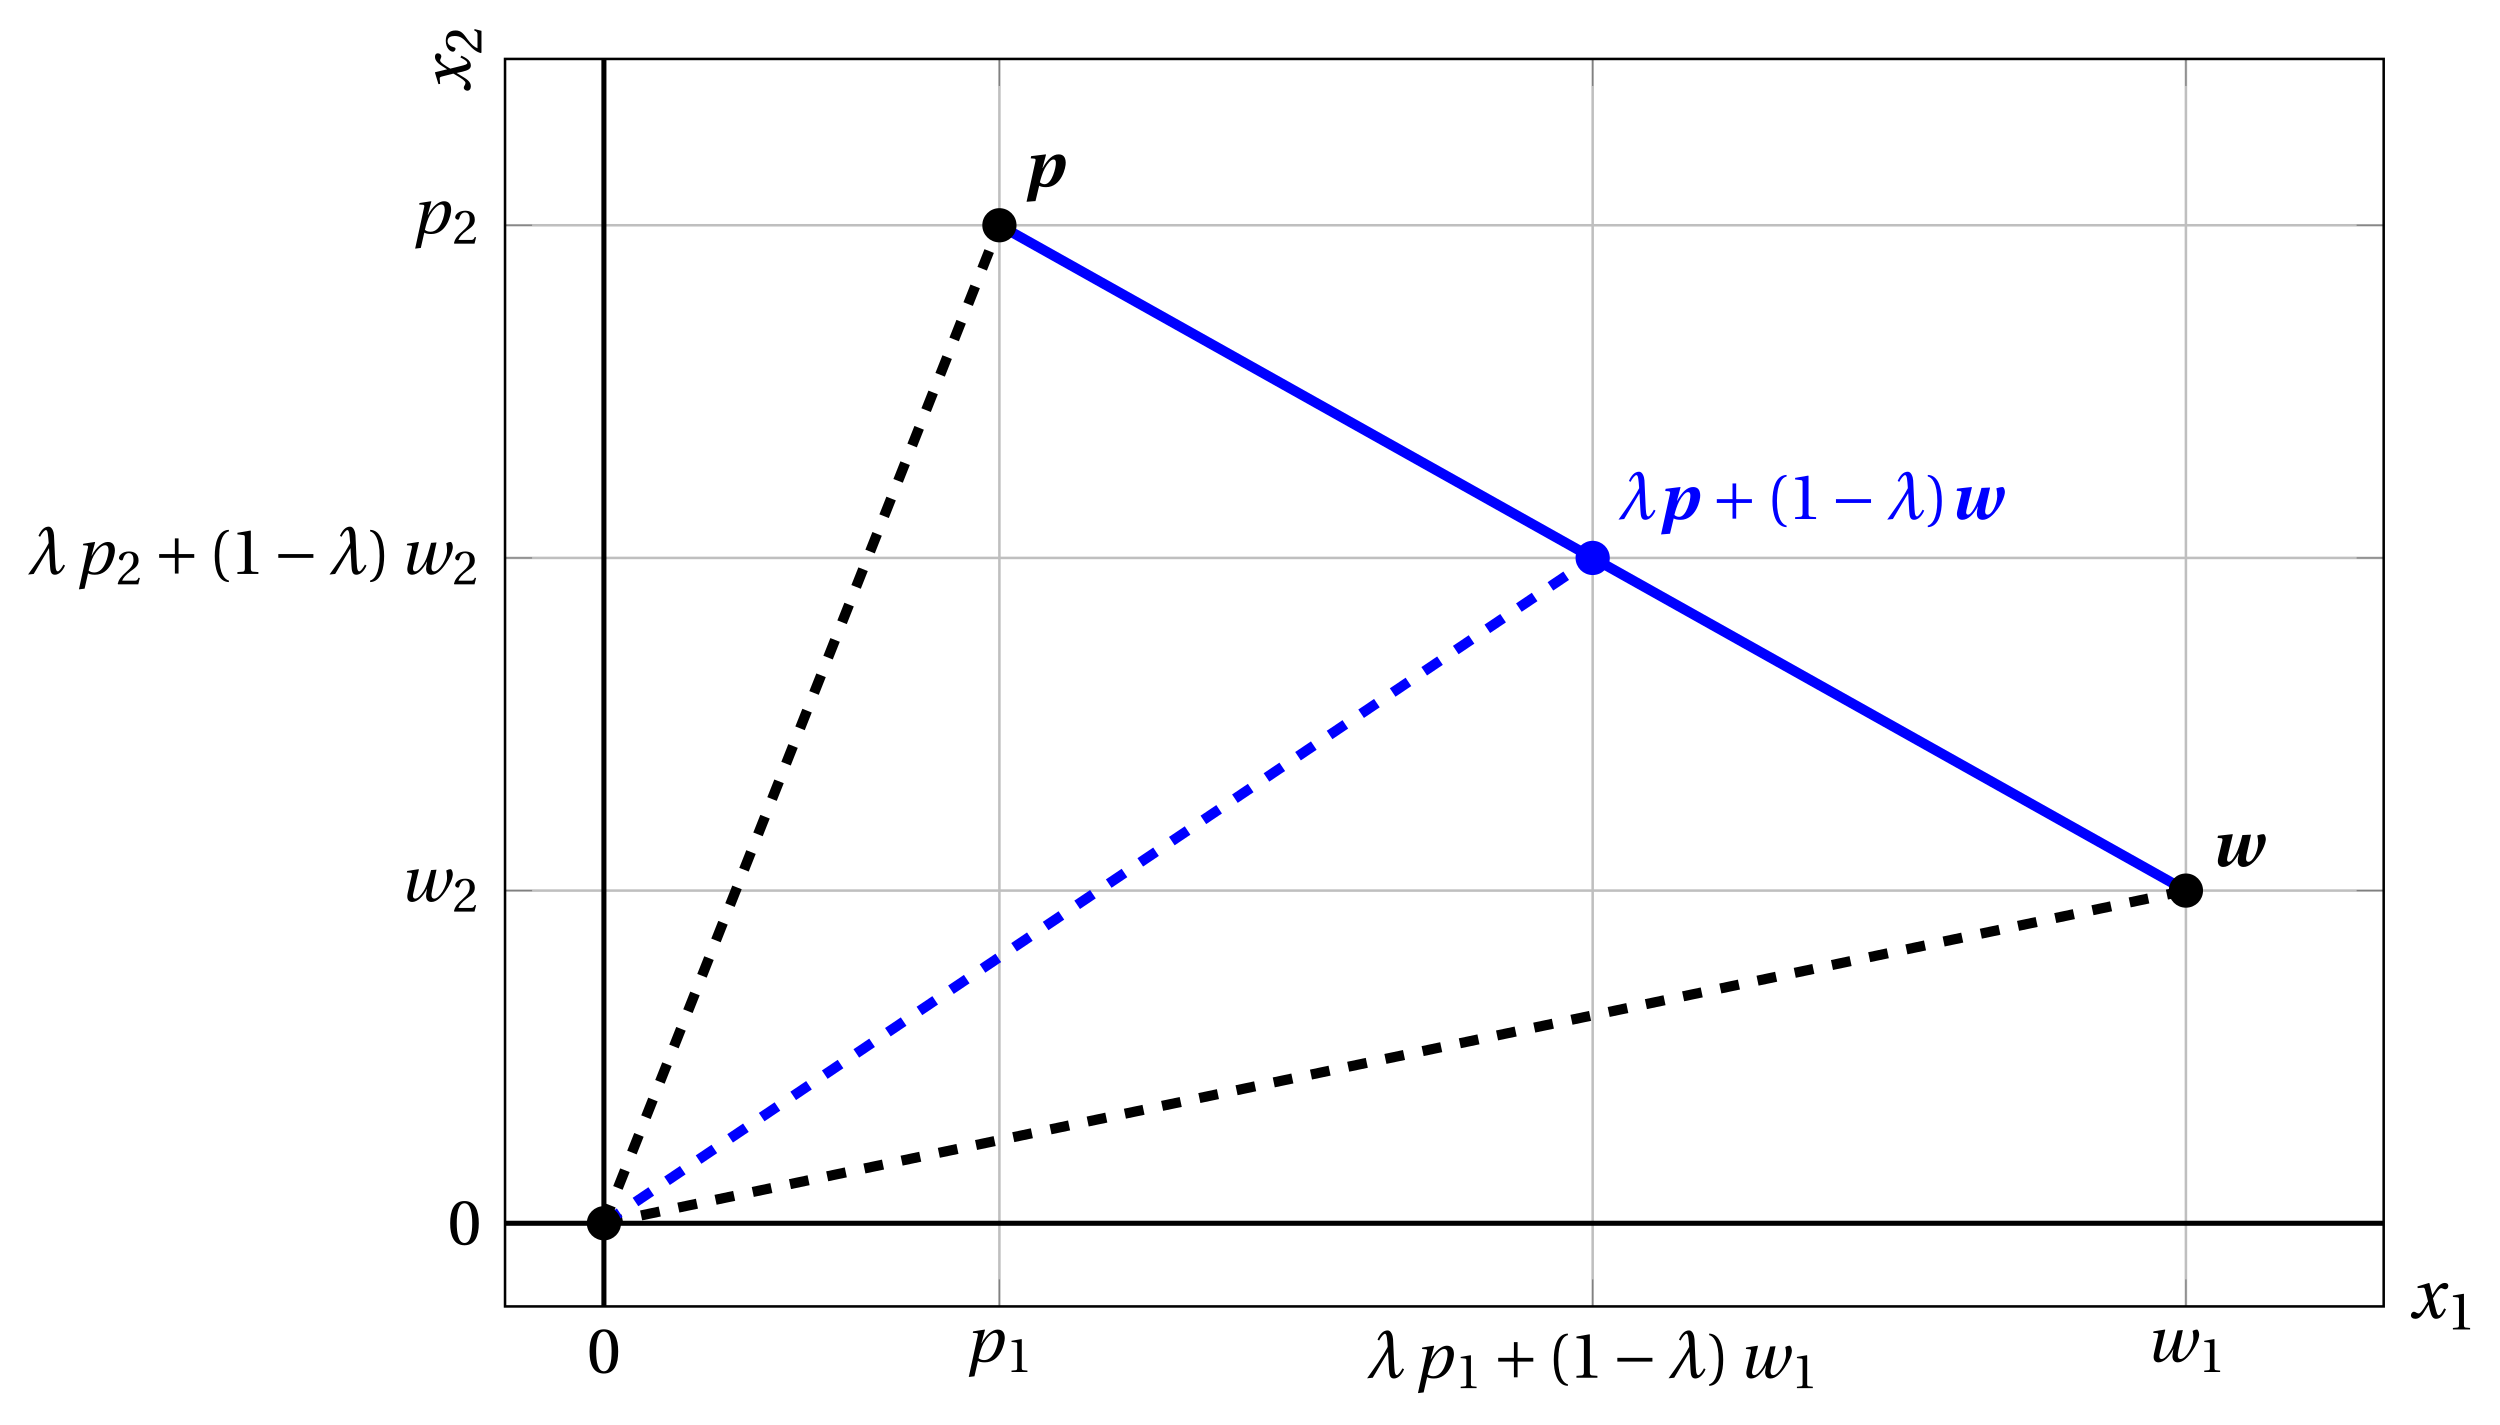
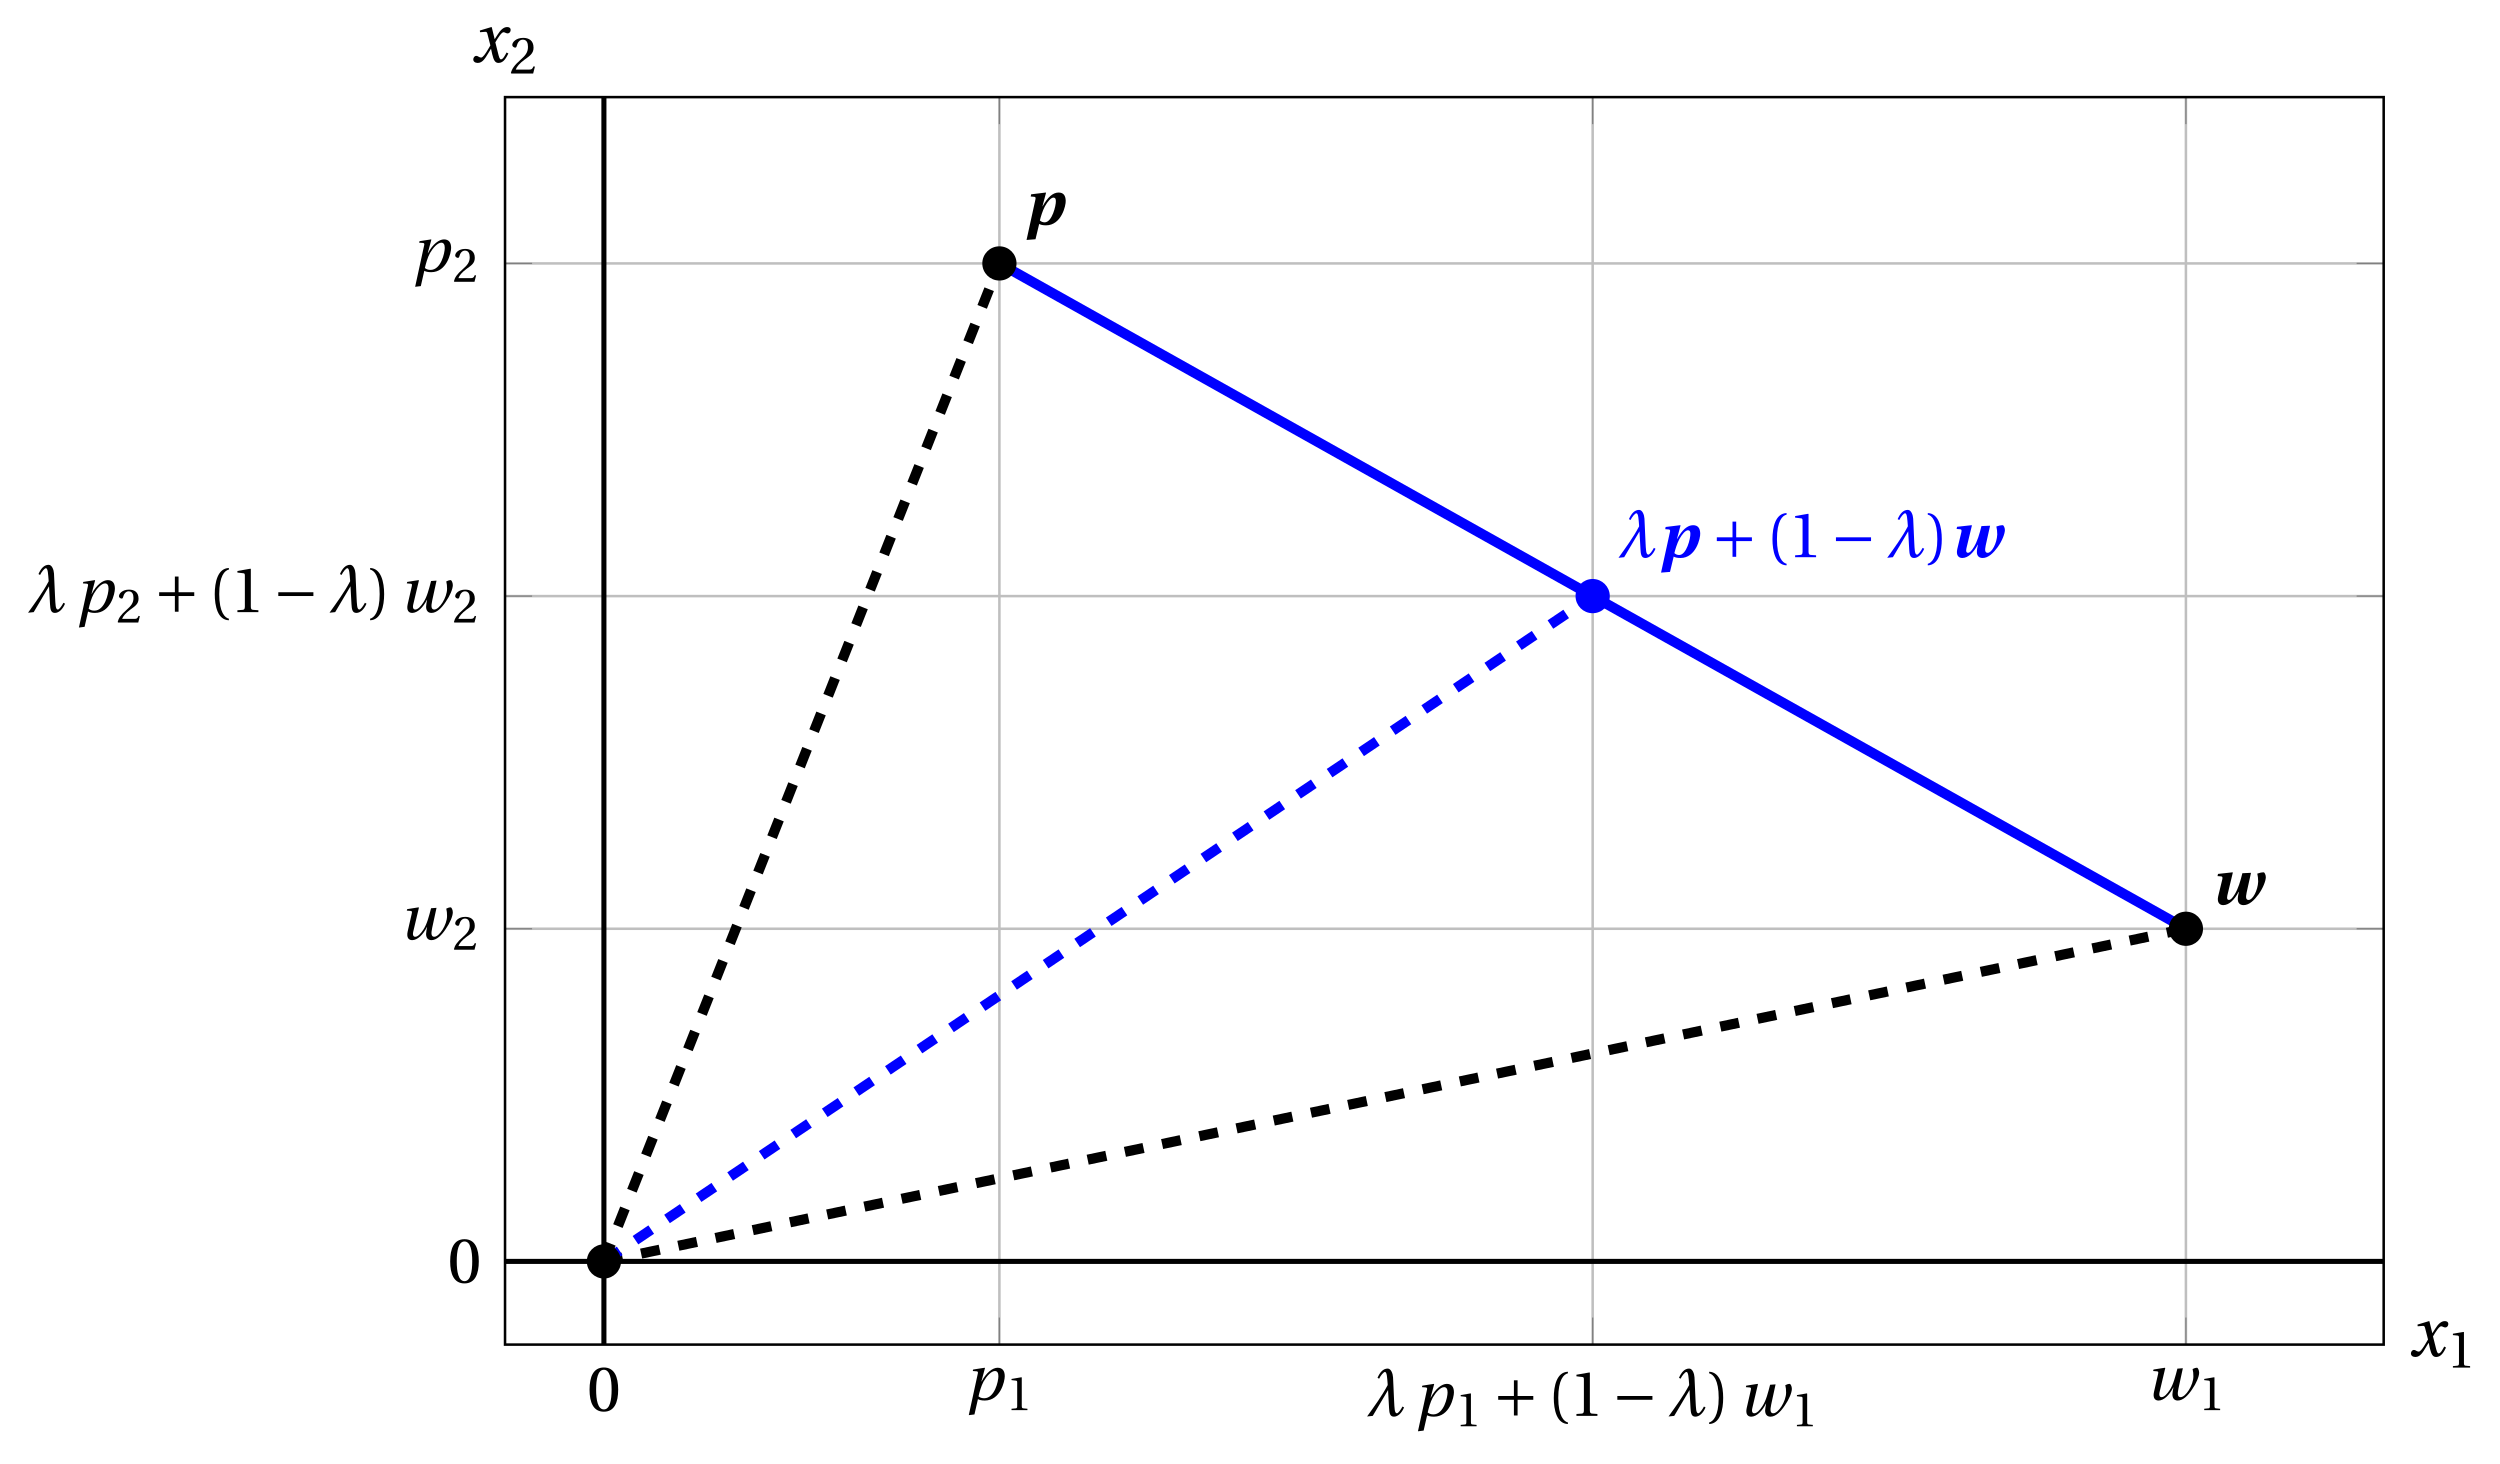
- <svg xmlns="http://www.w3.org/2000/svg" xmlns:xlink="http://www.w3.org/1999/xlink" width="393pt" height="224pt" viewBox="0 0 393 224">
+ <svg xmlns="http://www.w3.org/2000/svg" xmlns:xlink="http://www.w3.org/1999/xlink" width="393pt" height="230pt" viewBox="0 0 393 230">
  <defs>
    <g>
      <g id="glyph-0-0">
        <path d="M 2.656 -6.469 C 3.609 -6.469 3.875 -4.984 3.875 -3.344 C 3.875 -1.719 3.609 -0.234 2.656 -0.234 C 1.703 -0.234 1.438 -1.719 1.438 -3.344 C 1.438 -4.984 1.703 -6.469 2.656 -6.469 Z M 2.656 -6.828 C 1 -6.828 0.406 -5.359 0.406 -3.344 C 0.406 -1.344 1 0.125 2.656 0.125 C 4.312 0.125 4.906 -1.344 4.906 -3.344 C 4.906 -5.359 4.312 -6.828 2.656 -6.828 Z M 2.656 -6.828 " />
      </g>
      <g id="glyph-0-1">
        <path d="M 1.75 -2.828 C 1.75 -5.703 2.625 -6.562 3.266 -6.688 L 3.266 -6.938 C 1.5 -6.875 1.047 -4.688 1.047 -2.828 C 1.047 -0.969 1.5 1.219 3.266 1.281 L 3.266 1.031 C 2.672 0.906 1.75 0.062 1.75 -2.828 Z M 1.75 -2.828 " />
      </g>
      <g id="glyph-0-2">
        <path d="M 4.391 0 L 4.391 -0.297 L 3.547 -0.359 C 3.328 -0.375 3.203 -0.469 3.203 -0.859 L 3.203 -6.766 L 3.156 -6.828 L 1.094 -6.469 L 1.094 -6.219 L 2.031 -6.109 C 2.203 -6.094 2.266 -6.016 2.266 -5.719 L 2.266 -0.859 C 2.266 -0.656 2.234 -0.547 2.172 -0.469 C 2.125 -0.406 2.047 -0.375 1.938 -0.359 L 1.094 -0.297 L 1.094 0 Z M 4.391 0 " />
      </g>
      <g id="glyph-0-3">
        <path d="M 1.75 -2.828 C 1.75 0.062 0.828 0.906 0.25 1.031 L 0.25 1.281 C 2 1.219 2.453 -0.969 2.453 -2.828 C 2.453 -4.688 2 -6.875 0.25 -6.938 L 0.25 -6.688 C 0.875 -6.562 1.75 -5.703 1.75 -2.828 Z M 1.75 -2.828 " />
      </g>
      <g id="glyph-1-0">
        <path d="M 3 -0.234 C 2.609 -0.234 2.344 -0.344 2.109 -0.531 C 2.25 -1.172 2.531 -2.203 2.906 -2.875 C 3.391 -3.719 4.125 -4.516 4.688 -4.516 C 5.062 -4.516 5.234 -4.219 5.234 -3.688 C 5.234 -2.891 4.641 -0.234 3 -0.234 Z M 1.469 2.312 L 2.016 -0.094 C 2.234 0.031 2.578 0.125 3.094 0.125 C 5.562 0.125 6.234 -2.922 6.234 -3.688 C 6.234 -4.562 5.859 -5.031 5.109 -5.031 C 4.344 -5.031 3.344 -4.297 2.594 -2.875 L 2.562 -2.875 L 3.125 -4.984 L 3.078 -5.031 L 1.266 -4.75 L 1.203 -4.516 L 1.828 -4.469 C 2.062 -4.438 2.047 -4.281 1.969 -3.984 L 0.578 2.422 Z M 1.469 2.312 " />
      </g>
      <g id="glyph-1-1">
        <path d="M 1.281 -4.75 L 1.219 -4.516 L 1.828 -4.469 C 2.062 -4.438 2.062 -4.328 1.984 -3.984 L 1.359 -1.25 C 1.141 -0.297 1.5 0.125 2.062 0.125 C 2.906 0.125 3.797 -0.75 4.391 -1.953 L 4.406 -1.922 C 4.344 -1.562 4.25 -1.141 4.25 -0.859 C 4.25 -0.297 4.5 0.125 5.094 0.125 C 5.922 0.125 6.688 -0.656 7.328 -1.609 C 8 -2.562 8.453 -3.656 8.453 -4.25 C 8.453 -4.672 8.219 -5.031 8.141 -5.031 C 7.906 -5.031 7.641 -4.953 7.422 -4.828 C 7.516 -4.469 7.547 -4.094 7.547 -3.672 C 7.547 -2.281 6.328 -0.406 5.531 -0.406 C 5.078 -0.406 5 -0.859 5.203 -1.781 L 5.891 -4.953 L 5.031 -4.891 C 4.703 -3.625 4.406 -2.406 3.828 -1.531 C 3.422 -0.906 2.953 -0.406 2.547 -0.406 C 2.281 -0.406 2.094 -0.625 2.234 -1.219 L 3.125 -4.984 L 3.062 -5.031 Z M 1.281 -4.75 " />
      </g>
      <g id="glyph-2-0">
        <path d="M 3.328 0 L 3.328 -0.219 L 2.688 -0.281 C 2.531 -0.297 2.438 -0.344 2.438 -0.641 L 2.438 -5.125 L 2.391 -5.172 L 0.828 -4.906 L 0.828 -4.719 L 1.531 -4.641 C 1.672 -4.625 1.719 -4.562 1.719 -4.344 L 1.719 -0.641 C 1.719 -0.5 1.703 -0.406 1.656 -0.359 C 1.609 -0.297 1.547 -0.281 1.469 -0.281 L 0.828 -0.219 L 0.828 0 Z M 3.328 0 " />
      </g>
      <g id="glyph-2-1">
        <path d="M 3.688 -1 L 3.484 -1.047 C 3.312 -0.625 3.172 -0.578 2.859 -0.578 L 0.906 -0.578 C 1.031 -0.969 1.484 -1.516 2.188 -2.031 C 2.922 -2.562 3.484 -2.906 3.484 -3.75 C 3.484 -4.812 2.781 -5.172 1.984 -5.172 C 0.938 -5.172 0.406 -4.547 0.406 -4.141 C 0.406 -3.891 0.688 -3.766 0.828 -3.766 C 0.953 -3.766 1.016 -3.844 1.047 -3.969 C 1.172 -4.484 1.469 -4.906 1.938 -4.906 C 2.516 -4.906 2.688 -4.406 2.688 -3.859 C 2.688 -3.047 2.281 -2.594 1.609 -2 C 0.672 -1.188 0.344 -0.672 0.203 -0.078 L 0.281 0 L 3.438 0 Z M 3.688 -1 " />
      </g>
      <g id="glyph-3-0">
        <path d="M 2.25 -5.844 C 2.5 -6.359 2.953 -6.906 3.172 -6.906 C 3.484 -6.906 3.516 -5.938 3.594 -5 L 3.594 -4.859 C 3.594 -4.812 3.578 -4.781 3.547 -4.75 C 2.672 -3.094 1.516 -1.531 0.359 0.094 L 1.25 0 L 3.656 -4.062 L 3.812 -1.25 C 3.859 -0.531 3.906 0.125 4.578 0.125 C 5.219 0.125 5.812 -0.469 6.172 -1.328 L 5.922 -1.469 C 5.656 -0.938 5.25 -0.406 5.047 -0.406 C 4.656 -0.406 4.672 -1.25 4.609 -2.297 L 4.438 -6.062 C 4.406 -6.641 4.125 -7.438 3.594 -7.438 C 2.875 -7.438 2.359 -6.828 2 -5.984 Z M 2.25 -5.844 " />
      </g>
      <g id="glyph-4-0">
        <path d="M 0.859 -3.125 L 0.859 -2.531 L 3.328 -2.531 L 3.328 -0.062 L 3.906 -0.062 L 3.906 -2.531 L 6.375 -2.531 L 6.375 -3.125 L 3.906 -3.125 L 3.906 -5.594 L 3.328 -5.594 L 3.328 -3.125 Z M 0.859 -3.125 " />
      </g>
      <g id="glyph-4-1">
        <path d="M 6.375 -2.531 L 6.375 -3.125 L 0.859 -3.125 L 0.859 -2.531 Z M 6.375 -2.531 " />
      </g>
      <g id="glyph-5-0">
        <path d="M 4.578 -4.234 C 4.844 -4.234 4.953 -4.047 4.953 -3.688 C 4.984 -3 4.359 -0.344 3.188 -0.344 C 2.875 -0.344 2.625 -0.469 2.438 -0.641 C 2.562 -1.172 2.859 -2.172 3.219 -2.844 C 3.672 -3.656 4.188 -4.234 4.578 -4.234 Z M 1.75 2.312 L 2.328 -0.094 C 2.531 0.031 2.875 0.125 3.406 0.125 C 5.828 0.125 6.547 -3.016 6.5 -3.75 C 6.469 -4.609 6.109 -5.031 5.375 -5.031 C 4.5 -5.031 3.656 -4.297 2.875 -2.875 L 2.844 -2.875 L 3.406 -4.984 L 3.359 -5.031 L 1.062 -4.75 L 1 -4.406 L 1.578 -4.359 C 1.781 -4.328 1.797 -4.188 1.734 -3.922 L 0.344 2.422 Z M 1.75 2.312 " />
      </g>
      <g id="glyph-5-1">
        <path d="M 4.953 -4.891 C 4.641 -3.625 4.312 -2.5 3.766 -1.594 C 3.375 -0.938 3.078 -0.688 2.844 -0.688 C 2.625 -0.688 2.469 -0.859 2.594 -1.406 L 3.453 -4.984 L 3.406 -5.031 L 1.125 -4.781 L 1.047 -4.438 L 1.641 -4.391 C 1.828 -4.359 1.859 -4.234 1.797 -3.922 L 1.156 -1.281 C 0.938 -0.328 1.344 0.125 1.938 0.125 C 2.875 0.125 3.734 -0.75 4.359 -1.953 L 4.406 -1.953 C 4.312 -1.562 4.234 -1.172 4.234 -0.812 C 4.234 -0.297 4.5 0.125 5.141 0.125 C 6.031 0.125 6.828 -0.656 7.5 -1.578 C 8.203 -2.562 8.625 -3.656 8.641 -4.266 C 8.641 -4.672 8.406 -5.031 8.328 -5.031 C 7.969 -5.031 7.656 -4.953 7.297 -4.828 C 7.391 -4.438 7.438 -4.047 7.438 -3.562 C 7.375 -2.172 6.578 -0.688 5.938 -0.688 C 5.516 -0.688 5.453 -1.062 5.625 -1.859 L 6.312 -4.953 Z M 4.953 -4.891 " />
      </g>
      <g id="glyph-6-0">
        <path d="M 5.578 -1.516 C 5.312 -1.016 5.016 -0.438 4.703 -0.438 C 4.5 -0.438 4.406 -0.688 4.172 -1.672 L 3.812 -3.109 C 4.219 -3.812 4.781 -4.703 5.094 -4.703 C 5.188 -4.703 5.281 -4.672 5.406 -4.609 C 5.516 -4.562 5.625 -4.516 5.75 -4.516 C 6 -4.516 6.219 -4.75 6.219 -5.047 C 6.219 -5.391 5.969 -5.516 5.672 -5.516 C 5.078 -5.516 4.594 -5 4.203 -4.375 L 3.719 -3.625 L 3.703 -3.625 L 3.25 -5.484 L 3.188 -5.516 L 1.375 -4.969 L 1.406 -4.703 L 2.234 -4.766 C 2.438 -4.781 2.516 -4.719 2.625 -4.219 L 3.031 -2.625 L 2.719 -2.094 C 2.25 -1.281 1.844 -0.719 1.578 -0.719 C 1.469 -0.719 1.359 -0.766 1.25 -0.812 C 1.141 -0.875 1 -0.984 0.812 -0.984 C 0.531 -0.984 0.344 -0.688 0.344 -0.422 C 0.344 -0.109 0.609 0.125 1.047 0.125 C 1.797 0.125 2.219 -0.609 2.672 -1.359 L 3.109 -2.078 L 3.141 -2.078 L 3.328 -1.219 C 3.547 -0.344 3.75 0.125 4.312 0.125 C 5.109 0.125 5.531 -0.688 5.859 -1.359 Z M 5.578 -1.516 " />
      </g>
      <g id="glyph-7-0">
        <path d="M 3.609 0 L 3.609 -0.234 L 2.906 -0.297 C 2.734 -0.312 2.641 -0.375 2.641 -0.703 L 2.641 -5.562 L 2.594 -5.609 L 0.906 -5.328 L 0.906 -5.109 L 1.672 -5.031 C 1.812 -5 1.859 -4.938 1.859 -4.703 L 1.859 -0.703 C 1.859 -0.547 1.844 -0.453 1.797 -0.391 C 1.75 -0.328 1.688 -0.312 1.594 -0.297 L 0.906 -0.234 L 0.906 0 Z M 3.609 0 " />
      </g>
-       <g id="glyph-8-0">
-         <path d="M -1.516 -5.578 C -1.016 -5.312 -0.438 -5.016 -0.438 -4.703 C -0.438 -4.5 -0.688 -4.406 -1.672 -4.172 L -3.109 -3.812 C -3.812 -4.219 -4.703 -4.781 -4.703 -5.094 C -4.703 -5.188 -4.672 -5.281 -4.609 -5.406 C -4.562 -5.516 -4.516 -5.625 -4.516 -5.75 C -4.516 -6 -4.75 -6.219 -5.047 -6.219 C -5.391 -6.219 -5.516 -5.969 -5.516 -5.672 C -5.516 -5.078 -5 -4.594 -4.375 -4.203 L -3.625 -3.719 L -3.625 -3.703 L -5.484 -3.25 L -5.516 -3.188 L -4.969 -1.375 L -4.703 -1.406 L -4.766 -2.234 C -4.781 -2.438 -4.719 -2.516 -4.219 -2.625 L -2.625 -3.031 L -2.094 -2.719 C -1.281 -2.25 -0.719 -1.844 -0.719 -1.578 C -0.719 -1.469 -0.766 -1.359 -0.812 -1.25 C -0.875 -1.141 -0.984 -1 -0.984 -0.812 C -0.984 -0.531 -0.688 -0.344 -0.422 -0.344 C -0.109 -0.344 0.125 -0.609 0.125 -1.047 C 0.125 -1.797 -0.609 -2.219 -1.359 -2.672 L -2.078 -3.109 L -2.078 -3.141 L -1.219 -3.328 C -0.344 -3.547 0.125 -3.75 0.125 -4.312 C 0.125 -5.109 -0.688 -5.531 -1.359 -5.859 Z M -1.516 -5.578 " />
-       </g>
-       <g id="glyph-9-0">
-         <path d="M -1.094 -4 L -1.125 -3.766 C -0.688 -3.594 -0.625 -3.438 -0.625 -3.109 L -0.625 -0.984 C -1.062 -1.125 -1.641 -1.609 -2.188 -2.375 C -2.766 -3.172 -3.141 -3.781 -4.062 -3.781 C -5.219 -3.781 -5.609 -3.016 -5.609 -2.156 C -5.609 -1.016 -4.922 -0.438 -4.5 -0.438 C -4.219 -0.438 -4.078 -0.75 -4.078 -0.891 C -4.078 -1.047 -4.172 -1.094 -4.312 -1.125 C -4.875 -1.266 -5.328 -1.578 -5.328 -2.094 C -5.328 -2.734 -4.781 -2.906 -4.188 -2.906 C -3.297 -2.906 -2.812 -2.469 -2.172 -1.75 C -1.281 -0.734 -0.719 -0.375 -0.078 -0.219 L 0 -0.312 L 0 -3.719 Z M -1.094 -4 " />
+       <g id="glyph-7-1">
+         <path d="M 4 -1.094 L 3.766 -1.125 C 3.594 -0.688 3.438 -0.625 3.109 -0.625 L 0.984 -0.625 C 1.125 -1.062 1.609 -1.641 2.375 -2.188 C 3.172 -2.766 3.781 -3.141 3.781 -4.062 C 3.781 -5.219 3.016 -5.609 2.156 -5.609 C 1.016 -5.609 0.438 -4.922 0.438 -4.5 C 0.438 -4.219 0.75 -4.078 0.891 -4.078 C 1.047 -4.078 1.094 -4.172 1.125 -4.312 C 1.266 -4.875 1.578 -5.328 2.094 -5.328 C 2.734 -5.328 2.906 -4.781 2.906 -4.188 C 2.906 -3.297 2.469 -2.812 1.75 -2.172 C 0.734 -1.281 0.375 -0.719 0.219 -0.078 L 0.312 0 L 3.719 0 Z M 4 -1.094 " />
      </g>
    </g>
    <clipPath id="clip-0">
-       <path clip-rule="nonzero" d="M 79.391 12 L 180 12 L 180 205.371 L 79.391 205.371 Z M 79.391 12 " />
+       <path clip-rule="nonzero" d="M 79.391 18 L 180 18 L 180 211.371 L 79.391 211.371 Z M 79.391 18 " />
    </clipPath>
    <clipPath id="clip-1">
-       <path clip-rule="nonzero" d="M 79.391 117 L 367 117 L 367 205.371 L 79.391 205.371 Z M 79.391 117 " />
+       <path clip-rule="nonzero" d="M 79.391 123 L 367 123 L 367 211.371 L 79.391 211.371 Z M 79.391 123 " />
    </clipPath>
    <clipPath id="clip-2">
-       <path clip-rule="nonzero" d="M 79.391 65 L 273 65 L 273 205.371 L 79.391 205.371 Z M 79.391 65 " />
+       <path clip-rule="nonzero" d="M 79.391 71 L 273 71 L 273 211.371 L 79.391 211.371 Z M 79.391 71 " />
    </clipPath>
    <clipPath id="clip-3">
-       <path clip-rule="nonzero" d="M 94 9.266 L 96 9.266 L 96 205.371 L 94 205.371 Z M 94 9.266 " />
+       <path clip-rule="nonzero" d="M 94 15.266 L 96 15.266 L 96 211.371 L 94 211.371 Z M 94 15.266 " />
    </clipPath>
    <clipPath id="clip-4">
-       <path clip-rule="nonzero" d="M 79.391 191 L 374.715 191 L 374.715 193 L 79.391 193 Z M 79.391 191 " />
+       <path clip-rule="nonzero" d="M 79.391 197 L 374.715 197 L 374.715 199 L 79.391 199 Z M 79.391 197 " />
    </clipPath>
  </defs>
-   <path fill="none" stroke-width="0.399" stroke-linecap="butt" stroke-linejoin="miter" stroke="rgb(75%, 75%, 75%)" stroke-opacity="1" stroke-miterlimit="10" d="M 15.543 -0.001 L 15.543 196.104 M 77.714 -0.001 L 77.714 196.104 M 170.976 -0.001 L 170.976 196.104 M 264.234 -0.001 L 264.234 196.104 " transform="matrix(1, 0, 0, -1, 79.391, 205.37)" />
-   <path fill="none" stroke-width="0.399" stroke-linecap="butt" stroke-linejoin="miter" stroke="rgb(75%, 75%, 75%)" stroke-opacity="1" stroke-miterlimit="10" d="M -0 13.073 L 295.324 13.073 M -0 65.37 L 295.324 65.37 M -0 117.663 L 295.324 117.663 M -0 169.96 L 295.324 169.96 " transform="matrix(1, 0, 0, -1, 79.391, 205.37)" />
-   <path fill="none" stroke-width="0.199" stroke-linecap="butt" stroke-linejoin="miter" stroke="rgb(50%, 50%, 50%)" stroke-opacity="1" stroke-miterlimit="10" d="M 15.543 -0.001 L 15.543 4.253 M 77.714 -0.001 L 77.714 4.253 M 170.976 -0.001 L 170.976 4.253 M 264.234 -0.001 L 264.234 4.253 M 15.543 196.104 L 15.543 191.854 M 77.714 196.104 L 77.714 191.854 M 170.976 196.104 L 170.976 191.854 M 264.234 196.104 L 264.234 191.854 " transform="matrix(1, 0, 0, -1, 79.391, 205.37)" />
-   <path fill="none" stroke-width="0.199" stroke-linecap="butt" stroke-linejoin="miter" stroke="rgb(50%, 50%, 50%)" stroke-opacity="1" stroke-miterlimit="10" d="M -0 13.073 L 4.254 13.073 M -0 65.37 L 4.254 65.37 M -0 117.663 L 4.254 117.663 M -0 169.96 L 4.254 169.96 M 295.324 13.073 L 291.07 13.073 M 295.324 65.37 L 291.07 65.37 M 295.324 117.663 L 291.07 117.663 M 295.324 169.96 L 291.07 169.96 " transform="matrix(1, 0, 0, -1, 79.391, 205.37)" />
-   <path fill="none" stroke-width="0.399" stroke-linecap="butt" stroke-linejoin="miter" stroke="rgb(0%, 0%, 0%)" stroke-opacity="1" stroke-miterlimit="10" d="M -0 -0.001 L -0 196.104 L 295.324 196.104 L 295.324 -0.001 Z M -0 -0.001 " transform="matrix(1, 0, 0, -1, 79.391, 205.37)" />
-   <g fill="rgb(0%, 0%, 0%)" fill-opacity="1">
-     <use xlink:href="#glyph-0-0" x="92.272" y="215.796" />
-   </g>
-   <g fill="rgb(0%, 0%, 0%)" fill-opacity="1">
-     <use xlink:href="#glyph-1-0" x="151.714" y="214.04" />
-   </g>
-   <g fill="rgb(0%, 0%, 0%)" fill-opacity="1">
-     <use xlink:href="#glyph-2-0" x="158.183" y="215.676" />
-   </g>
-   <g fill="rgb(0%, 0%, 0%)" fill-opacity="1">
-     <use xlink:href="#glyph-3-0" x="214.547" y="216.576" />
-   </g>
-   <g fill="rgb(0%, 0%, 0%)" fill-opacity="1">
-     <use xlink:href="#glyph-1-0" x="222.325" y="216.576" />
-   </g>
-   <g fill="rgb(0%, 0%, 0%)" fill-opacity="1">
-     <use xlink:href="#glyph-2-0" x="228.792" y="218.212" />
-   </g>
-   <g fill="rgb(0%, 0%, 0%)" fill-opacity="1">
-     <use xlink:href="#glyph-4-0" x="234.658" y="216.576" />
-   </g>
-   <g fill="rgb(0%, 0%, 0%)" fill-opacity="1">
-     <use xlink:href="#glyph-0-1" x="243.209" y="216.576" />
-     <use xlink:href="#glyph-0-2" x="246.722" y="216.576" />
-   </g>
-   <g fill="rgb(0%, 0%, 0%)" fill-opacity="1">
-     <use xlink:href="#glyph-4-1" x="253.386" y="216.576" />
-   </g>
-   <g fill="rgb(0%, 0%, 0%)" fill-opacity="1">
-     <use xlink:href="#glyph-3-0" x="261.937" y="216.576" />
-   </g>
-   <g fill="rgb(0%, 0%, 0%)" fill-opacity="1">
-     <use xlink:href="#glyph-0-3" x="268.43" y="216.576" />
-   </g>
-   <g fill="rgb(0%, 0%, 0%)" fill-opacity="1">
-     <use xlink:href="#glyph-1-1" x="273.228" y="216.576" />
-   </g>
-   <g fill="rgb(0%, 0%, 0%)" fill-opacity="1">
-     <use xlink:href="#glyph-2-0" x="281.649" y="218.212" />
-   </g>
-   <g fill="rgb(0%, 0%, 0%)" fill-opacity="1">
-     <use xlink:href="#glyph-1-1" x="337.254" y="214.04" />
-   </g>
-   <g fill="rgb(0%, 0%, 0%)" fill-opacity="1">
-     <use xlink:href="#glyph-2-0" x="345.676" y="215.676" />
-   </g>
-   <g fill="rgb(0%, 0%, 0%)" fill-opacity="1">
-     <use xlink:href="#glyph-0-0" x="70.361" y="195.63" />
-   </g>
-   <g fill="rgb(0%, 0%, 0%)" fill-opacity="1">
-     <use xlink:href="#glyph-1-1" x="62.73" y="141.666" />
-   </g>
-   <g fill="rgb(0%, 0%, 0%)" fill-opacity="1">
-     <use xlink:href="#glyph-2-1" x="71.152" y="143.303" />
-   </g>
-   <g fill="rgb(0%, 0%, 0%)" fill-opacity="1">
-     <use xlink:href="#glyph-3-0" x="4.05" y="90.226" />
-   </g>
-   <g fill="rgb(0%, 0%, 0%)" fill-opacity="1">
-     <use xlink:href="#glyph-1-0" x="11.828" y="90.226" />
-   </g>
-   <g fill="rgb(0%, 0%, 0%)" fill-opacity="1">
-     <use xlink:href="#glyph-2-1" x="18.295" y="91.862" />
-   </g>
-   <g fill="rgb(0%, 0%, 0%)" fill-opacity="1">
-     <use xlink:href="#glyph-4-0" x="24.162" y="90.226" />
-   </g>
-   <g fill="rgb(0%, 0%, 0%)" fill-opacity="1">
-     <use xlink:href="#glyph-0-1" x="32.713" y="90.226" />
-     <use xlink:href="#glyph-0-2" x="36.226" y="90.226" />
-   </g>
-   <g fill="rgb(0%, 0%, 0%)" fill-opacity="1">
-     <use xlink:href="#glyph-4-1" x="42.89" y="90.226" />
-   </g>
-   <g fill="rgb(0%, 0%, 0%)" fill-opacity="1">
-     <use xlink:href="#glyph-3-0" x="51.441" y="90.226" />
-   </g>
-   <g fill="rgb(0%, 0%, 0%)" fill-opacity="1">
-     <use xlink:href="#glyph-0-3" x="57.934" y="90.226" />
-   </g>
-   <g fill="rgb(0%, 0%, 0%)" fill-opacity="1">
-     <use xlink:href="#glyph-1-1" x="62.732" y="90.226" />
-   </g>
-   <g fill="rgb(0%, 0%, 0%)" fill-opacity="1">
-     <use xlink:href="#glyph-2-1" x="71.152" y="91.862" />
-   </g>
-   <g fill="rgb(0%, 0%, 0%)" fill-opacity="1">
-     <use xlink:href="#glyph-1-0" x="64.683" y="36.664" />
-   </g>
-   <g fill="rgb(0%, 0%, 0%)" fill-opacity="1">
-     <use xlink:href="#glyph-2-1" x="71.152" y="38.3" />
+   <path fill="none" stroke-width="0.399" stroke-linecap="butt" stroke-linejoin="miter" stroke="rgb(75%, 75%, 75%)" stroke-opacity="1" stroke-miterlimit="10" d="M 15.543 -0.001 L 15.543 196.104 M 77.714 -0.001 L 77.714 196.104 M 170.976 -0.001 L 170.976 196.104 M 264.234 -0.001 L 264.234 196.104 " transform="matrix(1, 0, 0, -1, 79.391, 211.37)" />
+   <path fill="none" stroke-width="0.399" stroke-linecap="butt" stroke-linejoin="miter" stroke="rgb(75%, 75%, 75%)" stroke-opacity="1" stroke-miterlimit="10" d="M -0 13.073 L 295.324 13.073 M -0 65.37 L 295.324 65.37 M -0 117.663 L 295.324 117.663 M -0 169.96 L 295.324 169.96 " transform="matrix(1, 0, 0, -1, 79.391, 211.37)" />
+   <path fill="none" stroke-width="0.199" stroke-linecap="butt" stroke-linejoin="miter" stroke="rgb(50%, 50%, 50%)" stroke-opacity="1" stroke-miterlimit="10" d="M 15.543 -0.001 L 15.543 4.253 M 77.714 -0.001 L 77.714 4.253 M 170.976 -0.001 L 170.976 4.253 M 264.234 -0.001 L 264.234 4.253 M 15.543 196.104 L 15.543 191.854 M 77.714 196.104 L 77.714 191.854 M 170.976 196.104 L 170.976 191.854 M 264.234 196.104 L 264.234 191.854 " transform="matrix(1, 0, 0, -1, 79.391, 211.37)" />
+   <path fill="none" stroke-width="0.199" stroke-linecap="butt" stroke-linejoin="miter" stroke="rgb(50%, 50%, 50%)" stroke-opacity="1" stroke-miterlimit="10" d="M -0 13.073 L 4.254 13.073 M -0 65.37 L 4.254 65.37 M -0 117.663 L 4.254 117.663 M -0 169.96 L 4.254 169.96 M 295.324 13.073 L 291.07 13.073 M 295.324 65.37 L 291.07 65.37 M 295.324 117.663 L 291.07 117.663 M 295.324 169.96 L 291.07 169.96 " transform="matrix(1, 0, 0, -1, 79.391, 211.37)" />
+   <path fill="none" stroke-width="0.399" stroke-linecap="butt" stroke-linejoin="miter" stroke="rgb(0%, 0%, 0%)" stroke-opacity="1" stroke-miterlimit="10" d="M -0 -0.001 L -0 196.104 L 295.324 196.104 L 295.324 -0.001 Z M -0 -0.001 " transform="matrix(1, 0, 0, -1, 79.391, 211.37)" />
+   <g fill="rgb(0%, 0%, 0%)" fill-opacity="1">
+     <use xlink:href="#glyph-0-0" x="92.272" y="221.796" />
+   </g>
+   <g fill="rgb(0%, 0%, 0%)" fill-opacity="1">
+     <use xlink:href="#glyph-1-0" x="151.714" y="220.04" />
+   </g>
+   <g fill="rgb(0%, 0%, 0%)" fill-opacity="1">
+     <use xlink:href="#glyph-2-0" x="158.183" y="221.676" />
+   </g>
+   <g fill="rgb(0%, 0%, 0%)" fill-opacity="1">
+     <use xlink:href="#glyph-3-0" x="214.547" y="222.576" />
+   </g>
+   <g fill="rgb(0%, 0%, 0%)" fill-opacity="1">
+     <use xlink:href="#glyph-1-0" x="222.325" y="222.576" />
+   </g>
+   <g fill="rgb(0%, 0%, 0%)" fill-opacity="1">
+     <use xlink:href="#glyph-2-0" x="228.792" y="224.212" />
+   </g>
+   <g fill="rgb(0%, 0%, 0%)" fill-opacity="1">
+     <use xlink:href="#glyph-4-0" x="234.658" y="222.576" />
+   </g>
+   <g fill="rgb(0%, 0%, 0%)" fill-opacity="1">
+     <use xlink:href="#glyph-0-1" x="243.209" y="222.576" />
+     <use xlink:href="#glyph-0-2" x="246.722" y="222.576" />
+   </g>
+   <g fill="rgb(0%, 0%, 0%)" fill-opacity="1">
+     <use xlink:href="#glyph-4-1" x="253.386" y="222.576" />
+   </g>
+   <g fill="rgb(0%, 0%, 0%)" fill-opacity="1">
+     <use xlink:href="#glyph-3-0" x="261.937" y="222.576" />
+   </g>
+   <g fill="rgb(0%, 0%, 0%)" fill-opacity="1">
+     <use xlink:href="#glyph-0-3" x="268.43" y="222.576" />
+   </g>
+   <g fill="rgb(0%, 0%, 0%)" fill-opacity="1">
+     <use xlink:href="#glyph-1-1" x="273.228" y="222.576" />
+   </g>
+   <g fill="rgb(0%, 0%, 0%)" fill-opacity="1">
+     <use xlink:href="#glyph-2-0" x="281.649" y="224.212" />
+   </g>
+   <g fill="rgb(0%, 0%, 0%)" fill-opacity="1">
+     <use xlink:href="#glyph-1-1" x="337.254" y="220.04" />
+   </g>
+   <g fill="rgb(0%, 0%, 0%)" fill-opacity="1">
+     <use xlink:href="#glyph-2-0" x="345.676" y="221.676" />
+   </g>
+   <g fill="rgb(0%, 0%, 0%)" fill-opacity="1">
+     <use xlink:href="#glyph-0-0" x="70.361" y="201.63" />
+   </g>
+   <g fill="rgb(0%, 0%, 0%)" fill-opacity="1">
+     <use xlink:href="#glyph-1-1" x="62.73" y="147.666" />
+   </g>
+   <g fill="rgb(0%, 0%, 0%)" fill-opacity="1">
+     <use xlink:href="#glyph-2-1" x="71.152" y="149.303" />
+   </g>
+   <g fill="rgb(0%, 0%, 0%)" fill-opacity="1">
+     <use xlink:href="#glyph-3-0" x="4.05" y="96.226" />
+   </g>
+   <g fill="rgb(0%, 0%, 0%)" fill-opacity="1">
+     <use xlink:href="#glyph-1-0" x="11.828" y="96.226" />
+   </g>
+   <g fill="rgb(0%, 0%, 0%)" fill-opacity="1">
+     <use xlink:href="#glyph-2-1" x="18.295" y="97.862" />
+   </g>
+   <g fill="rgb(0%, 0%, 0%)" fill-opacity="1">
+     <use xlink:href="#glyph-4-0" x="24.162" y="96.226" />
+   </g>
+   <g fill="rgb(0%, 0%, 0%)" fill-opacity="1">
+     <use xlink:href="#glyph-0-1" x="32.713" y="96.226" />
+     <use xlink:href="#glyph-0-2" x="36.226" y="96.226" />
+   </g>
+   <g fill="rgb(0%, 0%, 0%)" fill-opacity="1">
+     <use xlink:href="#glyph-4-1" x="42.89" y="96.226" />
+   </g>
+   <g fill="rgb(0%, 0%, 0%)" fill-opacity="1">
+     <use xlink:href="#glyph-3-0" x="51.441" y="96.226" />
+   </g>
+   <g fill="rgb(0%, 0%, 0%)" fill-opacity="1">
+     <use xlink:href="#glyph-0-3" x="57.934" y="96.226" />
+   </g>
+   <g fill="rgb(0%, 0%, 0%)" fill-opacity="1">
+     <use xlink:href="#glyph-1-1" x="62.732" y="96.226" />
+   </g>
+   <g fill="rgb(0%, 0%, 0%)" fill-opacity="1">
+     <use xlink:href="#glyph-2-1" x="71.152" y="97.862" />
+   </g>
+   <g fill="rgb(0%, 0%, 0%)" fill-opacity="1">
+     <use xlink:href="#glyph-1-0" x="64.683" y="42.664" />
+   </g>
+   <g fill="rgb(0%, 0%, 0%)" fill-opacity="1">
+     <use xlink:href="#glyph-2-1" x="71.152" y="44.3" />
  </g>
  <g clip-path="url(#clip-0)">
-     <path fill="none" stroke-width="1.594" stroke-linecap="butt" stroke-linejoin="miter" stroke="rgb(0%, 0%, 0%)" stroke-opacity="1" stroke-dasharray="2.989 2.989" stroke-miterlimit="10" d="M 15.543 13.073 L 77.714 169.96 " transform="matrix(1, 0, 0, -1, 79.391, 205.37)" />
+     <path fill="none" stroke-width="1.594" stroke-linecap="butt" stroke-linejoin="miter" stroke="rgb(0%, 0%, 0%)" stroke-opacity="1" stroke-dasharray="2.989 2.989" stroke-miterlimit="10" d="M 15.543 13.073 L 77.714 169.96 " transform="matrix(1, 0, 0, -1, 79.391, 211.37)" />
  </g>
  <g clip-path="url(#clip-1)">
-     <path fill="none" stroke-width="1.594" stroke-linecap="butt" stroke-linejoin="miter" stroke="rgb(0%, 0%, 0%)" stroke-opacity="1" stroke-dasharray="2.989 2.989" stroke-miterlimit="10" d="M 15.543 13.073 L 264.234 65.37 " transform="matrix(1, 0, 0, -1, 79.391, 205.37)" />
-   </g>
-   <path fill="none" stroke-width="1.594" stroke-linecap="butt" stroke-linejoin="miter" stroke="rgb(0%, 0%, 100%)" stroke-opacity="1" stroke-miterlimit="10" d="M 77.714 169.96 L 264.234 65.37 " transform="matrix(1, 0, 0, -1, 79.391, 205.37)" />
+     <path fill="none" stroke-width="1.594" stroke-linecap="butt" stroke-linejoin="miter" stroke="rgb(0%, 0%, 0%)" stroke-opacity="1" stroke-dasharray="2.989 2.989" stroke-miterlimit="10" d="M 15.543 13.073 L 264.234 65.37 " transform="matrix(1, 0, 0, -1, 79.391, 211.37)" />
+   </g>
+   <path fill="none" stroke-width="1.594" stroke-linecap="butt" stroke-linejoin="miter" stroke="rgb(0%, 0%, 100%)" stroke-opacity="1" stroke-miterlimit="10" d="M 77.714 169.96 L 264.234 65.37 " transform="matrix(1, 0, 0, -1, 79.391, 211.37)" />
  <g clip-path="url(#clip-2)">
-     <path fill="none" stroke-width="1.594" stroke-linecap="butt" stroke-linejoin="miter" stroke="rgb(0%, 0%, 100%)" stroke-opacity="1" stroke-dasharray="2.989 2.989" stroke-miterlimit="10" d="M 15.543 13.073 L 170.976 117.663 " transform="matrix(1, 0, 0, -1, 79.391, 205.37)" />
+     <path fill="none" stroke-width="1.594" stroke-linecap="butt" stroke-linejoin="miter" stroke="rgb(0%, 0%, 100%)" stroke-opacity="1" stroke-dasharray="2.989 2.989" stroke-miterlimit="10" d="M 15.543 13.073 L 170.976 117.663 " transform="matrix(1, 0, 0, -1, 79.391, 211.37)" />
  </g>
  <g clip-path="url(#clip-3)">
-     <path fill="none" stroke-width="0.797" stroke-linecap="butt" stroke-linejoin="miter" stroke="rgb(0%, 0%, 0%)" stroke-opacity="1" stroke-miterlimit="10" d="M 15.543 -0.001 L 15.543 196.104 " transform="matrix(1, 0, 0, -1, 79.391, 205.37)" />
+     <path fill="none" stroke-width="0.797" stroke-linecap="butt" stroke-linejoin="miter" stroke="rgb(0%, 0%, 0%)" stroke-opacity="1" stroke-miterlimit="10" d="M 15.543 -0.001 L 15.543 196.104 " transform="matrix(1, 0, 0, -1, 79.391, 211.37)" />
  </g>
  <g clip-path="url(#clip-4)">
-     <path fill="none" stroke-width="0.797" stroke-linecap="butt" stroke-linejoin="miter" stroke="rgb(0%, 0%, 0%)" stroke-opacity="1" stroke-miterlimit="10" d="M -0 13.073 L 295.324 13.073 " transform="matrix(1, 0, 0, -1, 79.391, 205.37)" />
-   </g>
-   <path fill-rule="nonzero" fill="rgb(0%, 0%, 0%)" fill-opacity="1" stroke-width="0.399" stroke-linecap="butt" stroke-linejoin="miter" stroke="rgb(0%, 0%, 0%)" stroke-opacity="1" stroke-miterlimit="10" d="M 18.035 13.073 C 18.035 14.448 16.918 15.565 15.543 15.565 C 14.168 15.565 13.054 14.448 13.054 13.073 C 13.054 11.698 14.168 10.585 15.543 10.585 C 16.918 10.585 18.035 11.698 18.035 13.073 Z M 18.035 13.073 " transform="matrix(1, 0, 0, -1, 79.391, 205.37)" />
-   <path fill-rule="nonzero" fill="rgb(0%, 0%, 0%)" fill-opacity="1" stroke-width="0.399" stroke-linecap="butt" stroke-linejoin="miter" stroke="rgb(0%, 0%, 0%)" stroke-opacity="1" stroke-miterlimit="10" d="M 80.207 169.96 C 80.207 171.335 79.093 172.448 77.714 172.448 C 76.339 172.448 75.226 171.335 75.226 169.96 C 75.226 168.581 76.339 167.468 77.714 167.468 C 79.093 167.468 80.207 168.581 80.207 169.96 Z M 80.207 169.96 " transform="matrix(1, 0, 0, -1, 79.391, 205.37)" />
-   <path fill-rule="nonzero" fill="rgb(0%, 0%, 0%)" fill-opacity="1" stroke-width="0.399" stroke-linecap="butt" stroke-linejoin="miter" stroke="rgb(0%, 0%, 0%)" stroke-opacity="1" stroke-miterlimit="10" d="M 266.726 65.37 C 266.726 66.745 265.613 67.858 264.234 67.858 C 262.859 67.858 261.746 66.745 261.746 65.37 C 261.746 63.991 262.859 62.878 264.234 62.878 C 265.613 62.878 266.726 63.991 266.726 65.37 Z M 266.726 65.37 " transform="matrix(1, 0, 0, -1, 79.391, 205.37)" />
-   <path fill-rule="nonzero" fill="rgb(0%, 0%, 100%)" fill-opacity="1" stroke-width="0.399" stroke-linecap="butt" stroke-linejoin="miter" stroke="rgb(0%, 0%, 100%)" stroke-opacity="1" stroke-miterlimit="10" d="M 173.468 117.663 C 173.468 119.038 172.351 120.155 170.976 120.155 C 169.601 120.155 168.484 119.038 168.484 117.663 C 168.484 116.288 169.601 115.171 170.976 115.171 C 172.351 115.171 173.468 116.288 173.468 117.663 Z M 173.468 117.663 " transform="matrix(1, 0, 0, -1, 79.391, 205.37)" />
-   <g fill="rgb(0%, 0%, 0%)" fill-opacity="1">
-     <use xlink:href="#glyph-5-0" x="161.03" y="29.298" />
-   </g>
-   <g fill="rgb(0%, 0%, 0%)" fill-opacity="1">
-     <use xlink:href="#glyph-5-1" x="347.547" y="136.161" />
-   </g>
-   <g fill="rgb(0%, 0%, 100%)" fill-opacity="1">
-     <use xlink:href="#glyph-3-0" x="254.07" y="81.592" />
-   </g>
-   <g fill="rgb(0%, 0%, 100%)" fill-opacity="1">
-     <use xlink:href="#glyph-5-0" x="260.774" y="81.592" />
-   </g>
-   <g fill="rgb(0%, 0%, 100%)" fill-opacity="1">
-     <use xlink:href="#glyph-4-0" x="269.024" y="81.592" />
-   </g>
-   <g fill="rgb(0%, 0%, 100%)" fill-opacity="1">
-     <use xlink:href="#glyph-0-1" x="277.585" y="81.592" />
-     <use xlink:href="#glyph-0-2" x="281.098" y="81.592" />
-   </g>
-   <g fill="rgb(0%, 0%, 100%)" fill-opacity="1">
-     <use xlink:href="#glyph-4-1" x="287.752" y="81.592" />
-   </g>
-   <g fill="rgb(0%, 0%, 100%)" fill-opacity="1">
-     <use xlink:href="#glyph-3-0" x="296.313" y="81.592" />
-   </g>
-   <g fill="rgb(0%, 0%, 100%)" fill-opacity="1">
-     <use xlink:href="#glyph-0-3" x="302.797" y="81.592" />
-   </g>
-   <g fill="rgb(0%, 0%, 100%)" fill-opacity="1">
-     <use xlink:href="#glyph-5-1" x="306.53" y="81.592" />
-   </g>
-   <g fill="rgb(0%, 0%, 0%)" fill-opacity="1">
-     <use xlink:href="#glyph-6-0" x="378.654" y="207.194" />
-   </g>
-   <g fill="rgb(0%, 0%, 0%)" fill-opacity="1">
-     <use xlink:href="#glyph-7-0" x="384.691" y="208.987" />
-   </g>
-   <g fill="rgb(0%, 0%, 0%)" fill-opacity="1">
-     <use xlink:href="#glyph-8-0" x="73.892" y="14.603" />
-   </g>
-   <g fill="rgb(0%, 0%, 0%)" fill-opacity="1">
-     <use xlink:href="#glyph-9-0" x="75.686" y="8.566" />
+     <path fill="none" stroke-width="0.797" stroke-linecap="butt" stroke-linejoin="miter" stroke="rgb(0%, 0%, 0%)" stroke-opacity="1" stroke-miterlimit="10" d="M -0 13.073 L 295.324 13.073 " transform="matrix(1, 0, 0, -1, 79.391, 211.37)" />
+   </g>
+   <path fill-rule="nonzero" fill="rgb(0%, 0%, 0%)" fill-opacity="1" stroke-width="0.399" stroke-linecap="butt" stroke-linejoin="miter" stroke="rgb(0%, 0%, 0%)" stroke-opacity="1" stroke-miterlimit="10" d="M 18.035 13.073 C 18.035 14.448 16.918 15.565 15.543 15.565 C 14.168 15.565 13.054 14.448 13.054 13.073 C 13.054 11.698 14.168 10.585 15.543 10.585 C 16.918 10.585 18.035 11.698 18.035 13.073 Z M 18.035 13.073 " transform="matrix(1, 0, 0, -1, 79.391, 211.37)" />
+   <path fill-rule="nonzero" fill="rgb(0%, 0%, 0%)" fill-opacity="1" stroke-width="0.399" stroke-linecap="butt" stroke-linejoin="miter" stroke="rgb(0%, 0%, 0%)" stroke-opacity="1" stroke-miterlimit="10" d="M 80.207 169.96 C 80.207 171.335 79.093 172.448 77.714 172.448 C 76.339 172.448 75.226 171.335 75.226 169.96 C 75.226 168.581 76.339 167.468 77.714 167.468 C 79.093 167.468 80.207 168.581 80.207 169.96 Z M 80.207 169.96 " transform="matrix(1, 0, 0, -1, 79.391, 211.37)" />
+   <path fill-rule="nonzero" fill="rgb(0%, 0%, 0%)" fill-opacity="1" stroke-width="0.399" stroke-linecap="butt" stroke-linejoin="miter" stroke="rgb(0%, 0%, 0%)" stroke-opacity="1" stroke-miterlimit="10" d="M 266.726 65.37 C 266.726 66.745 265.613 67.858 264.234 67.858 C 262.859 67.858 261.746 66.745 261.746 65.37 C 261.746 63.991 262.859 62.878 264.234 62.878 C 265.613 62.878 266.726 63.991 266.726 65.37 Z M 266.726 65.37 " transform="matrix(1, 0, 0, -1, 79.391, 211.37)" />
+   <path fill-rule="nonzero" fill="rgb(0%, 0%, 100%)" fill-opacity="1" stroke-width="0.399" stroke-linecap="butt" stroke-linejoin="miter" stroke="rgb(0%, 0%, 100%)" stroke-opacity="1" stroke-miterlimit="10" d="M 173.468 117.663 C 173.468 119.038 172.351 120.155 170.976 120.155 C 169.601 120.155 168.484 119.038 168.484 117.663 C 168.484 116.288 169.601 115.171 170.976 115.171 C 172.351 115.171 173.468 116.288 173.468 117.663 Z M 173.468 117.663 " transform="matrix(1, 0, 0, -1, 79.391, 211.37)" />
+   <g fill="rgb(0%, 0%, 0%)" fill-opacity="1">
+     <use xlink:href="#glyph-5-0" x="161.03" y="35.298" />
+   </g>
+   <g fill="rgb(0%, 0%, 0%)" fill-opacity="1">
+     <use xlink:href="#glyph-5-1" x="347.547" y="142.161" />
+   </g>
+   <g fill="rgb(0%, 0%, 100%)" fill-opacity="1">
+     <use xlink:href="#glyph-3-0" x="254.07" y="87.592" />
+   </g>
+   <g fill="rgb(0%, 0%, 100%)" fill-opacity="1">
+     <use xlink:href="#glyph-5-0" x="260.774" y="87.592" />
+   </g>
+   <g fill="rgb(0%, 0%, 100%)" fill-opacity="1">
+     <use xlink:href="#glyph-4-0" x="269.024" y="87.592" />
+   </g>
+   <g fill="rgb(0%, 0%, 100%)" fill-opacity="1">
+     <use xlink:href="#glyph-0-1" x="277.585" y="87.592" />
+     <use xlink:href="#glyph-0-2" x="281.098" y="87.592" />
+   </g>
+   <g fill="rgb(0%, 0%, 100%)" fill-opacity="1">
+     <use xlink:href="#glyph-4-1" x="287.752" y="87.592" />
+   </g>
+   <g fill="rgb(0%, 0%, 100%)" fill-opacity="1">
+     <use xlink:href="#glyph-3-0" x="296.313" y="87.592" />
+   </g>
+   <g fill="rgb(0%, 0%, 100%)" fill-opacity="1">
+     <use xlink:href="#glyph-0-3" x="302.797" y="87.592" />
+   </g>
+   <g fill="rgb(0%, 0%, 100%)" fill-opacity="1">
+     <use xlink:href="#glyph-5-1" x="306.53" y="87.592" />
+   </g>
+   <g fill="rgb(0%, 0%, 0%)" fill-opacity="1">
+     <use xlink:href="#glyph-6-0" x="378.654" y="213.194" />
+   </g>
+   <g fill="rgb(0%, 0%, 0%)" fill-opacity="1">
+     <use xlink:href="#glyph-7-0" x="384.691" y="214.987" />
+   </g>
+   <g fill="rgb(0%, 0%, 0%)" fill-opacity="1">
+     <use xlink:href="#glyph-6-0" x="74.055" y="9.768" />
+   </g>
+   <g fill="rgb(0%, 0%, 0%)" fill-opacity="1">
+     <use xlink:href="#glyph-7-1" x="80.092" y="11.562" />
  </g>
</svg>
